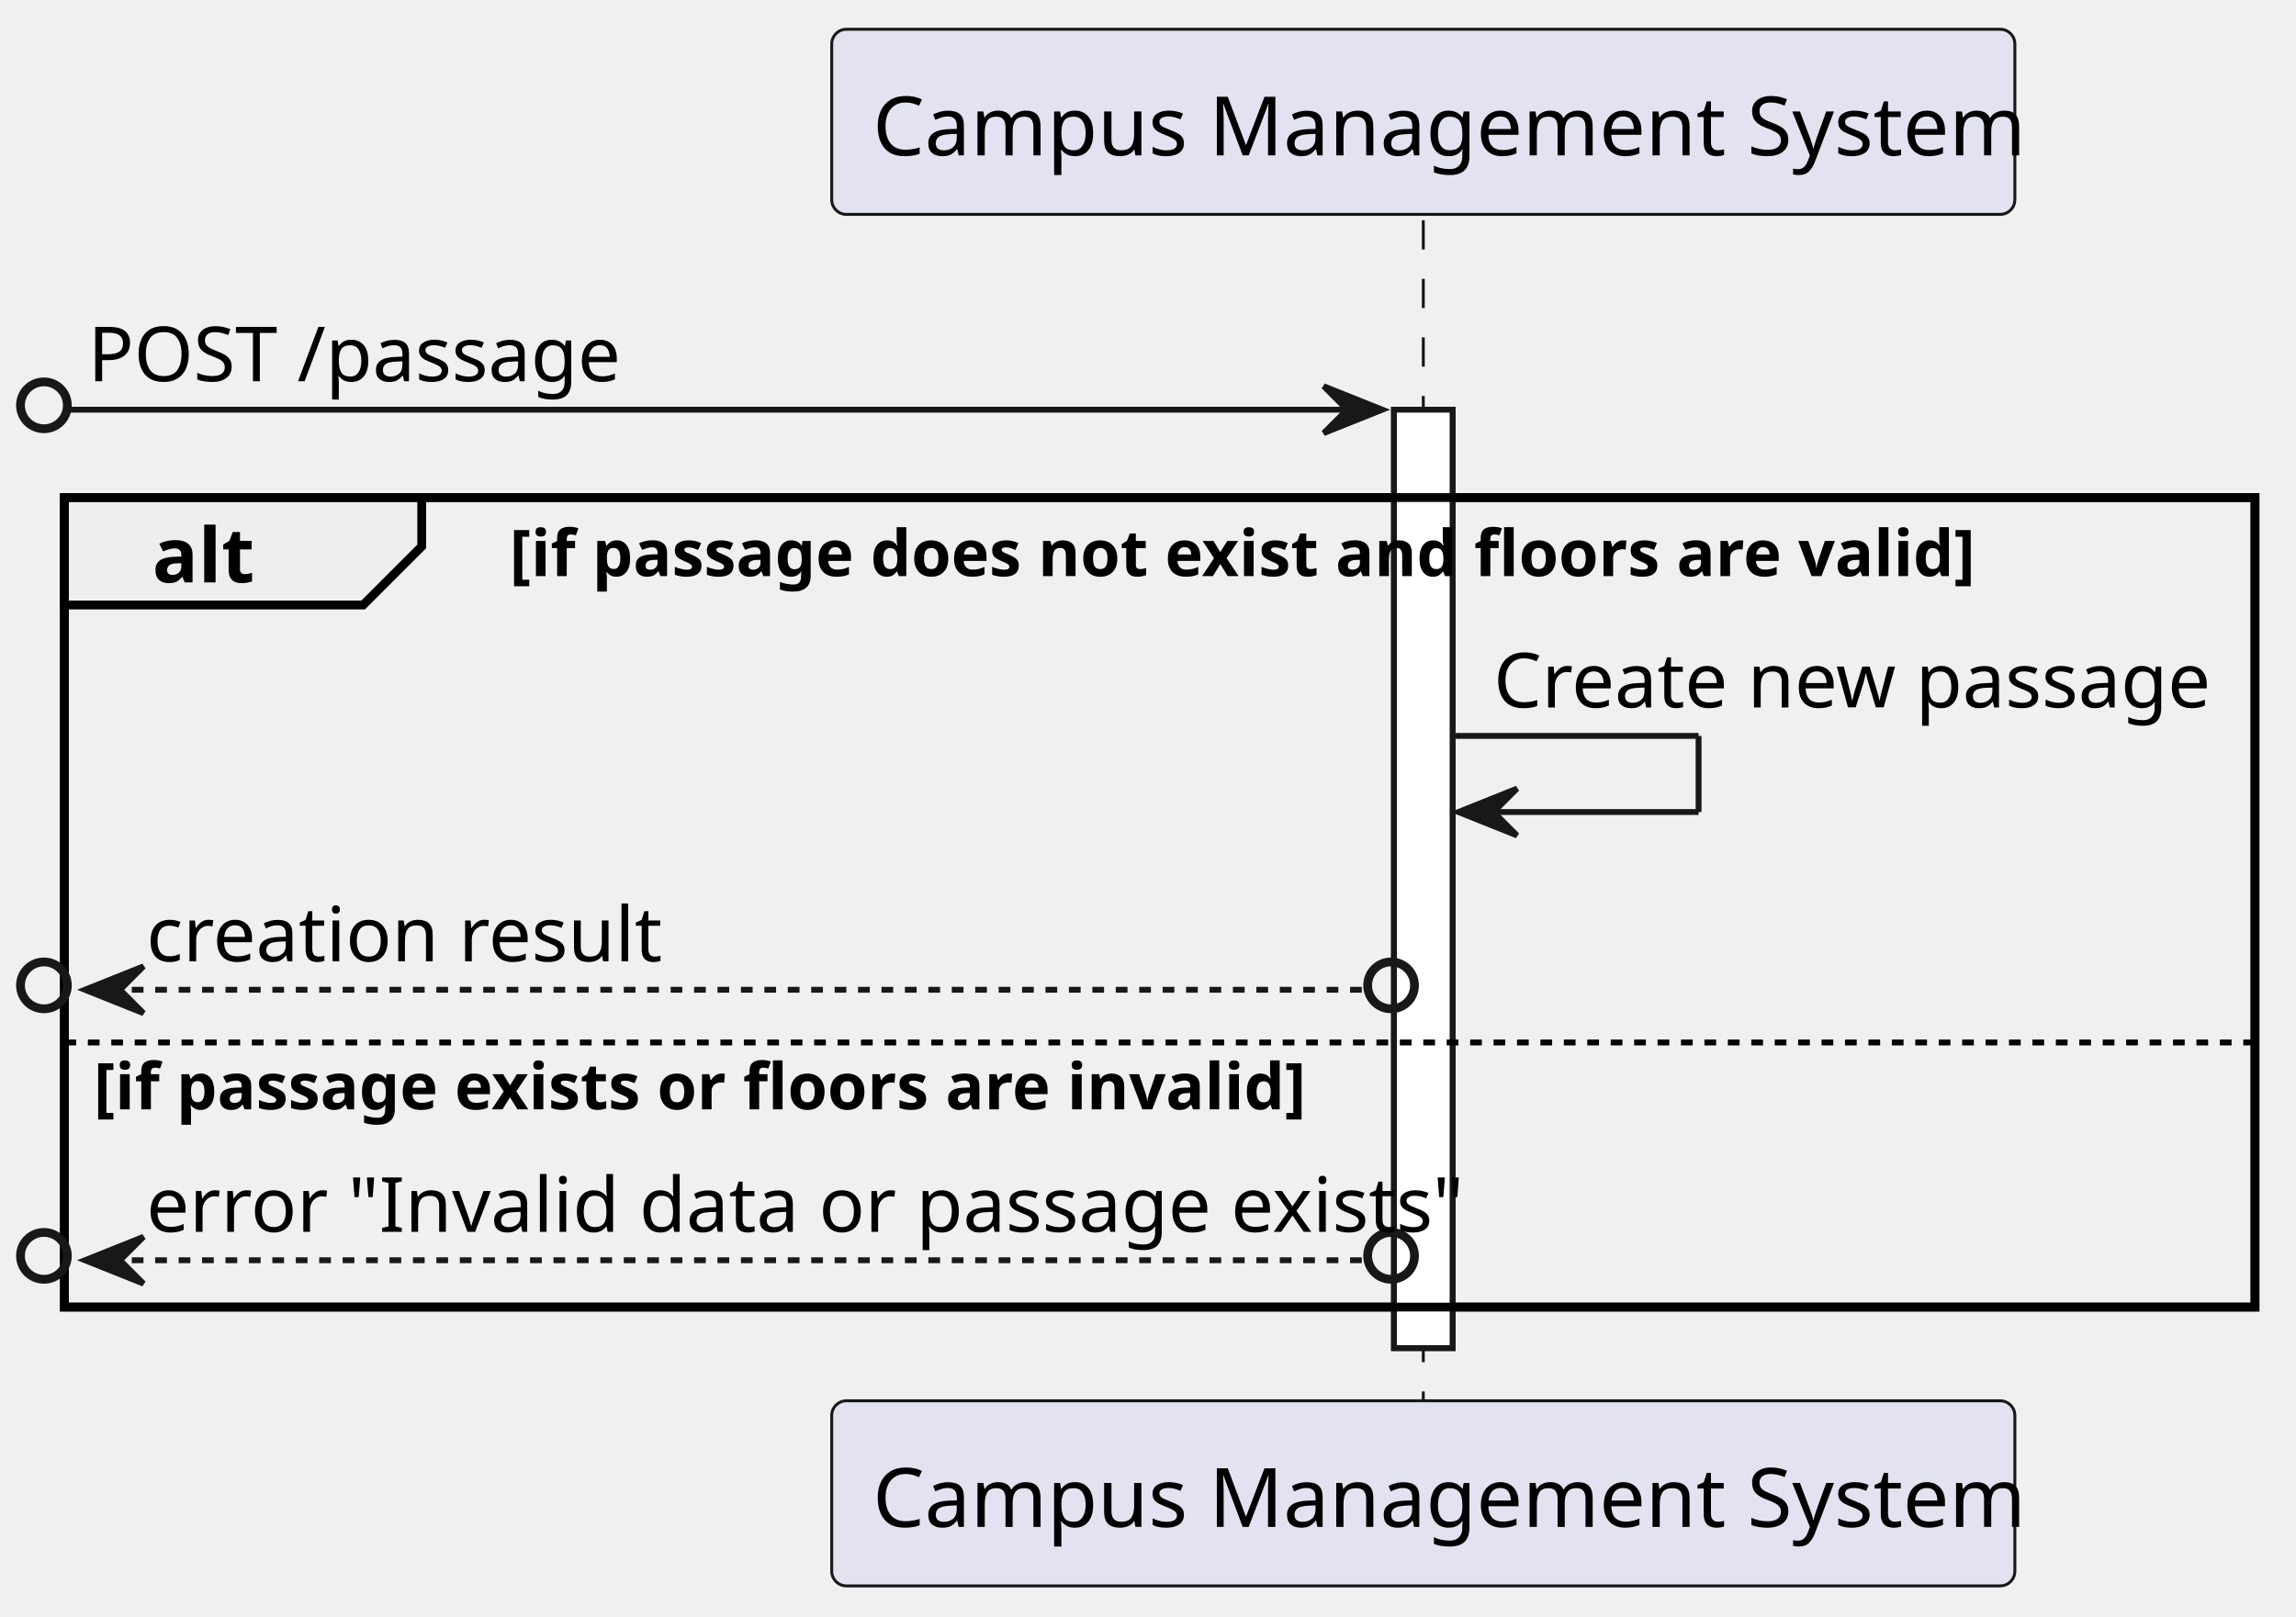
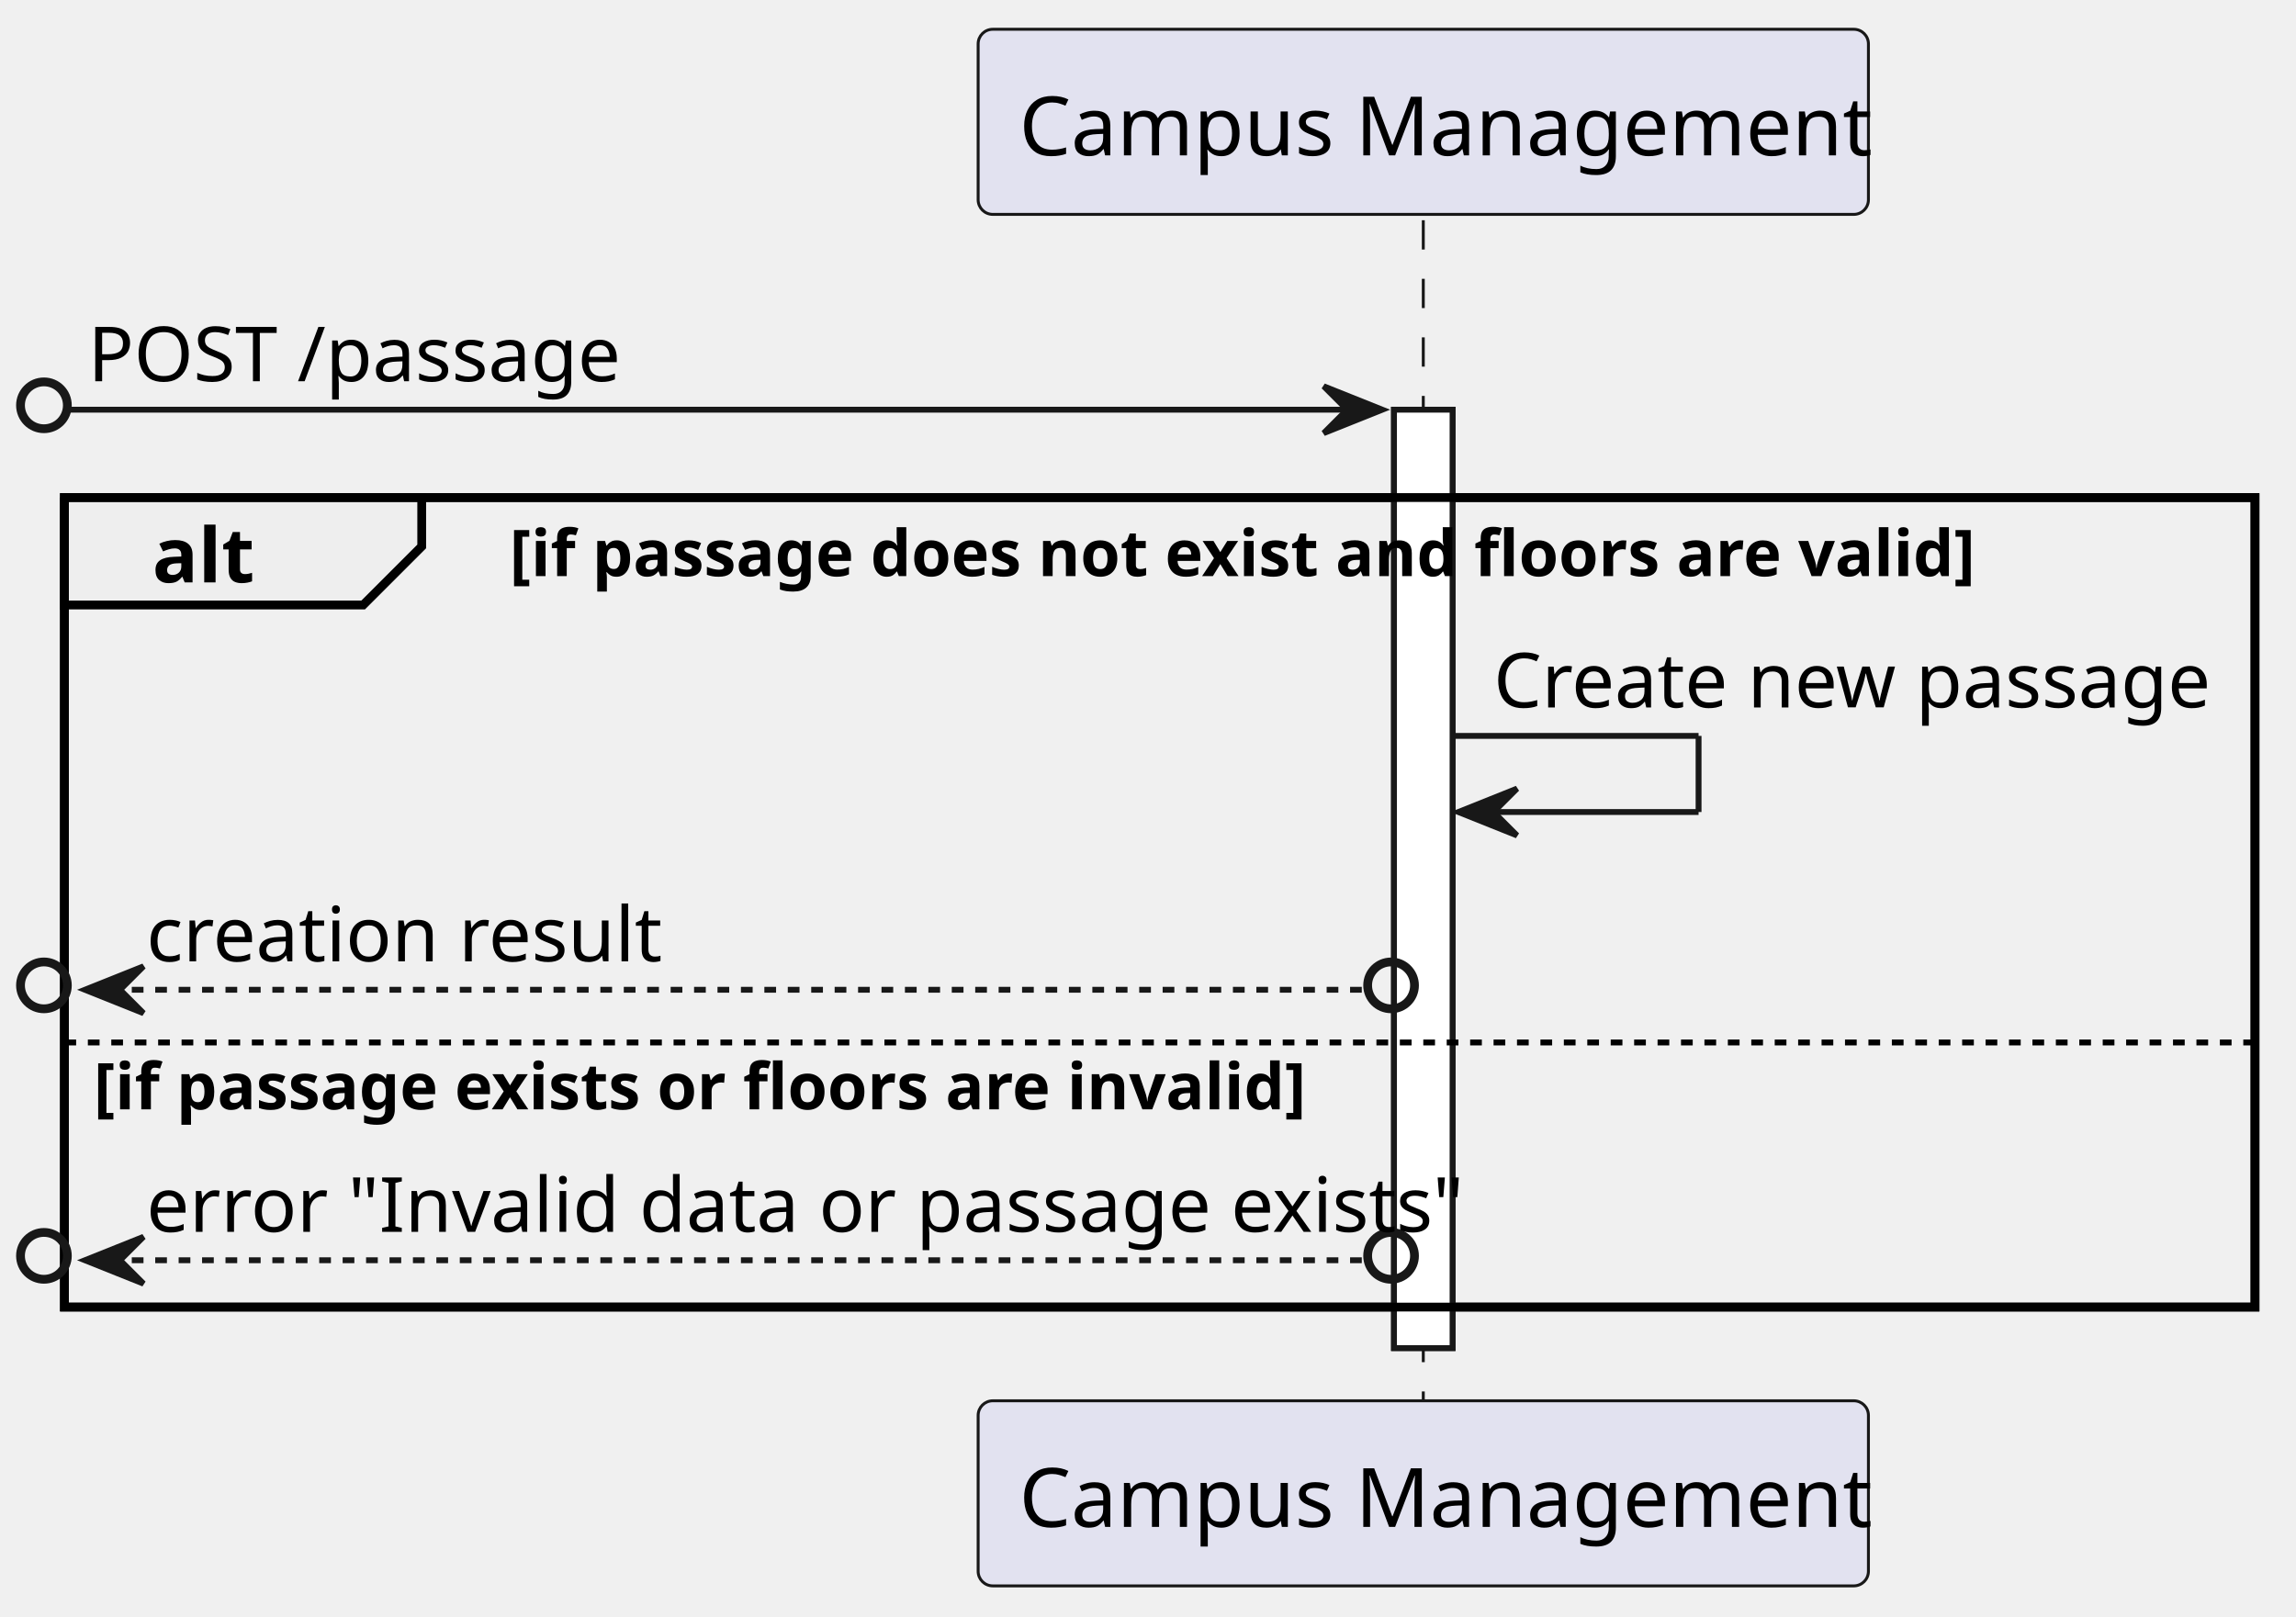
<svg xmlns="http://www.w3.org/2000/svg" contentStyleType="text/css" height="276px" preserveAspectRatio="none" style="width:392px;height:276px;background:#FFFFFF;" version="1.1" viewBox="0 0 392 276" width="392px" zoomAndPan="magnify">
  <defs />
  <g>
    <rect fill="#FFFFFF" height="160.242" style="stroke:#181818;stroke-width:1.0;" width="10" x="238" y="69.961" />
    <rect fill="none" height="138.242" style="stroke:#000000;stroke-width:1.5;" width="374" x="11" y="84.961" />
    <line style="stroke:#181818;stroke-width:0.5;stroke-dasharray:5.0,5.0;" x1="243" x2="243" y1="37.609" y2="240.203" />
-     <rect fill="#E2E2F0" height="31.609" rx="2.5" ry="2.5" style="stroke:#181818;stroke-width:0.5;" width="202" x="142" y="5" />
-     <text fill="#000000" font-family="sans-serif" font-size="14" lengthAdjust="spacing" textLength="188" x="149" y="26.533">Campus Management System</text>
-     <rect fill="#E2E2F0" height="31.609" rx="2.5" ry="2.5" style="stroke:#181818;stroke-width:0.5;" width="202" x="142" y="239.203" />
-     <text fill="#000000" font-family="sans-serif" font-size="14" lengthAdjust="spacing" textLength="188" x="149" y="260.736">Campus Management System</text>
+     <rect fill="#E2E2F0" height="31.609" rx="2.5" ry="2.5" style="stroke:#181818;stroke-width:0.5;" width="152" x="167" y="5" />
+     <text fill="#000000" font-family="sans-serif" font-size="14" lengthAdjust="spacing" textLength="138" x="174" y="26.533">Campus Management</text>
+     <rect fill="#E2E2F0" height="31.609" rx="2.5" ry="2.5" style="stroke:#181818;stroke-width:0.5;" width="152" x="167" y="239.203" />
+     <text fill="#000000" font-family="sans-serif" font-size="14" lengthAdjust="spacing" textLength="138" x="174" y="260.736">Campus Management</text>
    <rect fill="#FFFFFF" height="160.242" style="stroke:#181818;stroke-width:1.0;" width="10" x="238" y="69.961" />
    <ellipse cx="7.5" cy="69.211" fill="none" rx="4" ry="4" style="stroke:#181818;stroke-width:1.5;" />
    <polygon fill="#181818" points="226,65.961,236,69.961,226,73.961,230,69.961" style="stroke:#181818;stroke-width:1.0;" />
    <line style="stroke:#181818;stroke-width:1.0;" x1="12" x2="232" y1="69.961" y2="69.961" />
    <text fill="#000000" font-family="sans-serif" font-size="13" lengthAdjust="spacing" textLength="92" x="15" y="65.105">POST /passage</text>
    <path d="M11,84.961 L72,84.961 L72,93.312 L62,103.312 L11,103.312 L11,84.961 " fill="#EEEEEE" style="stroke:#000000;stroke-width:1.5;" />
    <rect fill="none" height="138.242" style="stroke:#000000;stroke-width:1.5;" width="374" x="11" y="84.961" />
    <text fill="#000000" font-family="sans-serif" font-size="13" font-weight="bold" lengthAdjust="spacing" textLength="16" x="26" y="99.456">alt</text>
    <text fill="#000000" font-family="sans-serif" font-size="11" font-weight="bold" lengthAdjust="spacing" textLength="255" x="87" y="98.38">[if passage does not exist and floors are valid]</text>
    <line style="stroke:#181818;stroke-width:1.0;" x1="248" x2="290" y1="125.664" y2="125.664" />
    <line style="stroke:#181818;stroke-width:1.0;" x1="290" x2="290" y1="125.664" y2="138.664" />
    <line style="stroke:#181818;stroke-width:1.0;" x1="249" x2="290" y1="138.664" y2="138.664" />
    <polygon fill="#181818" points="259,134.664,249,138.664,259,142.664,255,138.664" style="stroke:#181818;stroke-width:1.0;" />
    <text fill="#000000" font-family="sans-serif" font-size="13" lengthAdjust="spacing" textLength="118" x="255" y="120.808">Create new passage</text>
    <ellipse cx="7.5" cy="168.266" fill="none" rx="4" ry="4" style="stroke:#181818;stroke-width:1.5;" />
    <polygon fill="#181818" points="24.5,165.016,14.5,169.016,24.5,173.016,20.5,169.016" style="stroke:#181818;stroke-width:1.0;" />
    <ellipse cx="237.5" cy="168.266" fill="none" rx="4" ry="4" style="stroke:#181818;stroke-width:1.5;" />
    <line style="stroke:#181818;stroke-width:1.0;stroke-dasharray:2.0,2.0;" x1="22.5" x2="233" y1="169.016" y2="169.016" />
    <text fill="#000000" font-family="sans-serif" font-size="13" lengthAdjust="spacing" textLength="82" x="25" y="164.159">creation result</text>
    <line style="stroke:#000000;stroke-width:1.0;stroke-dasharray:2.0,2.0;" x1="11" x2="385" y1="178.016" y2="178.016" />
    <text fill="#000000" font-family="sans-serif" font-size="11" font-weight="bold" lengthAdjust="spacing" textLength="212" x="16" y="189.435">[if passage exists or floors are invalid]</text>
    <ellipse cx="7.5" cy="214.453" fill="none" rx="4" ry="4" style="stroke:#181818;stroke-width:1.5;" />
    <polygon fill="#181818" points="24.5,211.203,14.5,215.203,24.5,219.203,20.5,215.203" style="stroke:#181818;stroke-width:1.0;" />
    <ellipse cx="237.5" cy="214.453" fill="none" rx="4" ry="4" style="stroke:#181818;stroke-width:1.5;" />
    <line style="stroke:#181818;stroke-width:1.0;stroke-dasharray:2.0,2.0;" x1="22.5" x2="233" y1="215.203" y2="215.203" />
    <text fill="#000000" font-family="sans-serif" font-size="13" lengthAdjust="spacing" textLength="211" x="25" y="210.347">error "Invalid data or passage exists"</text>
  </g>
</svg>
